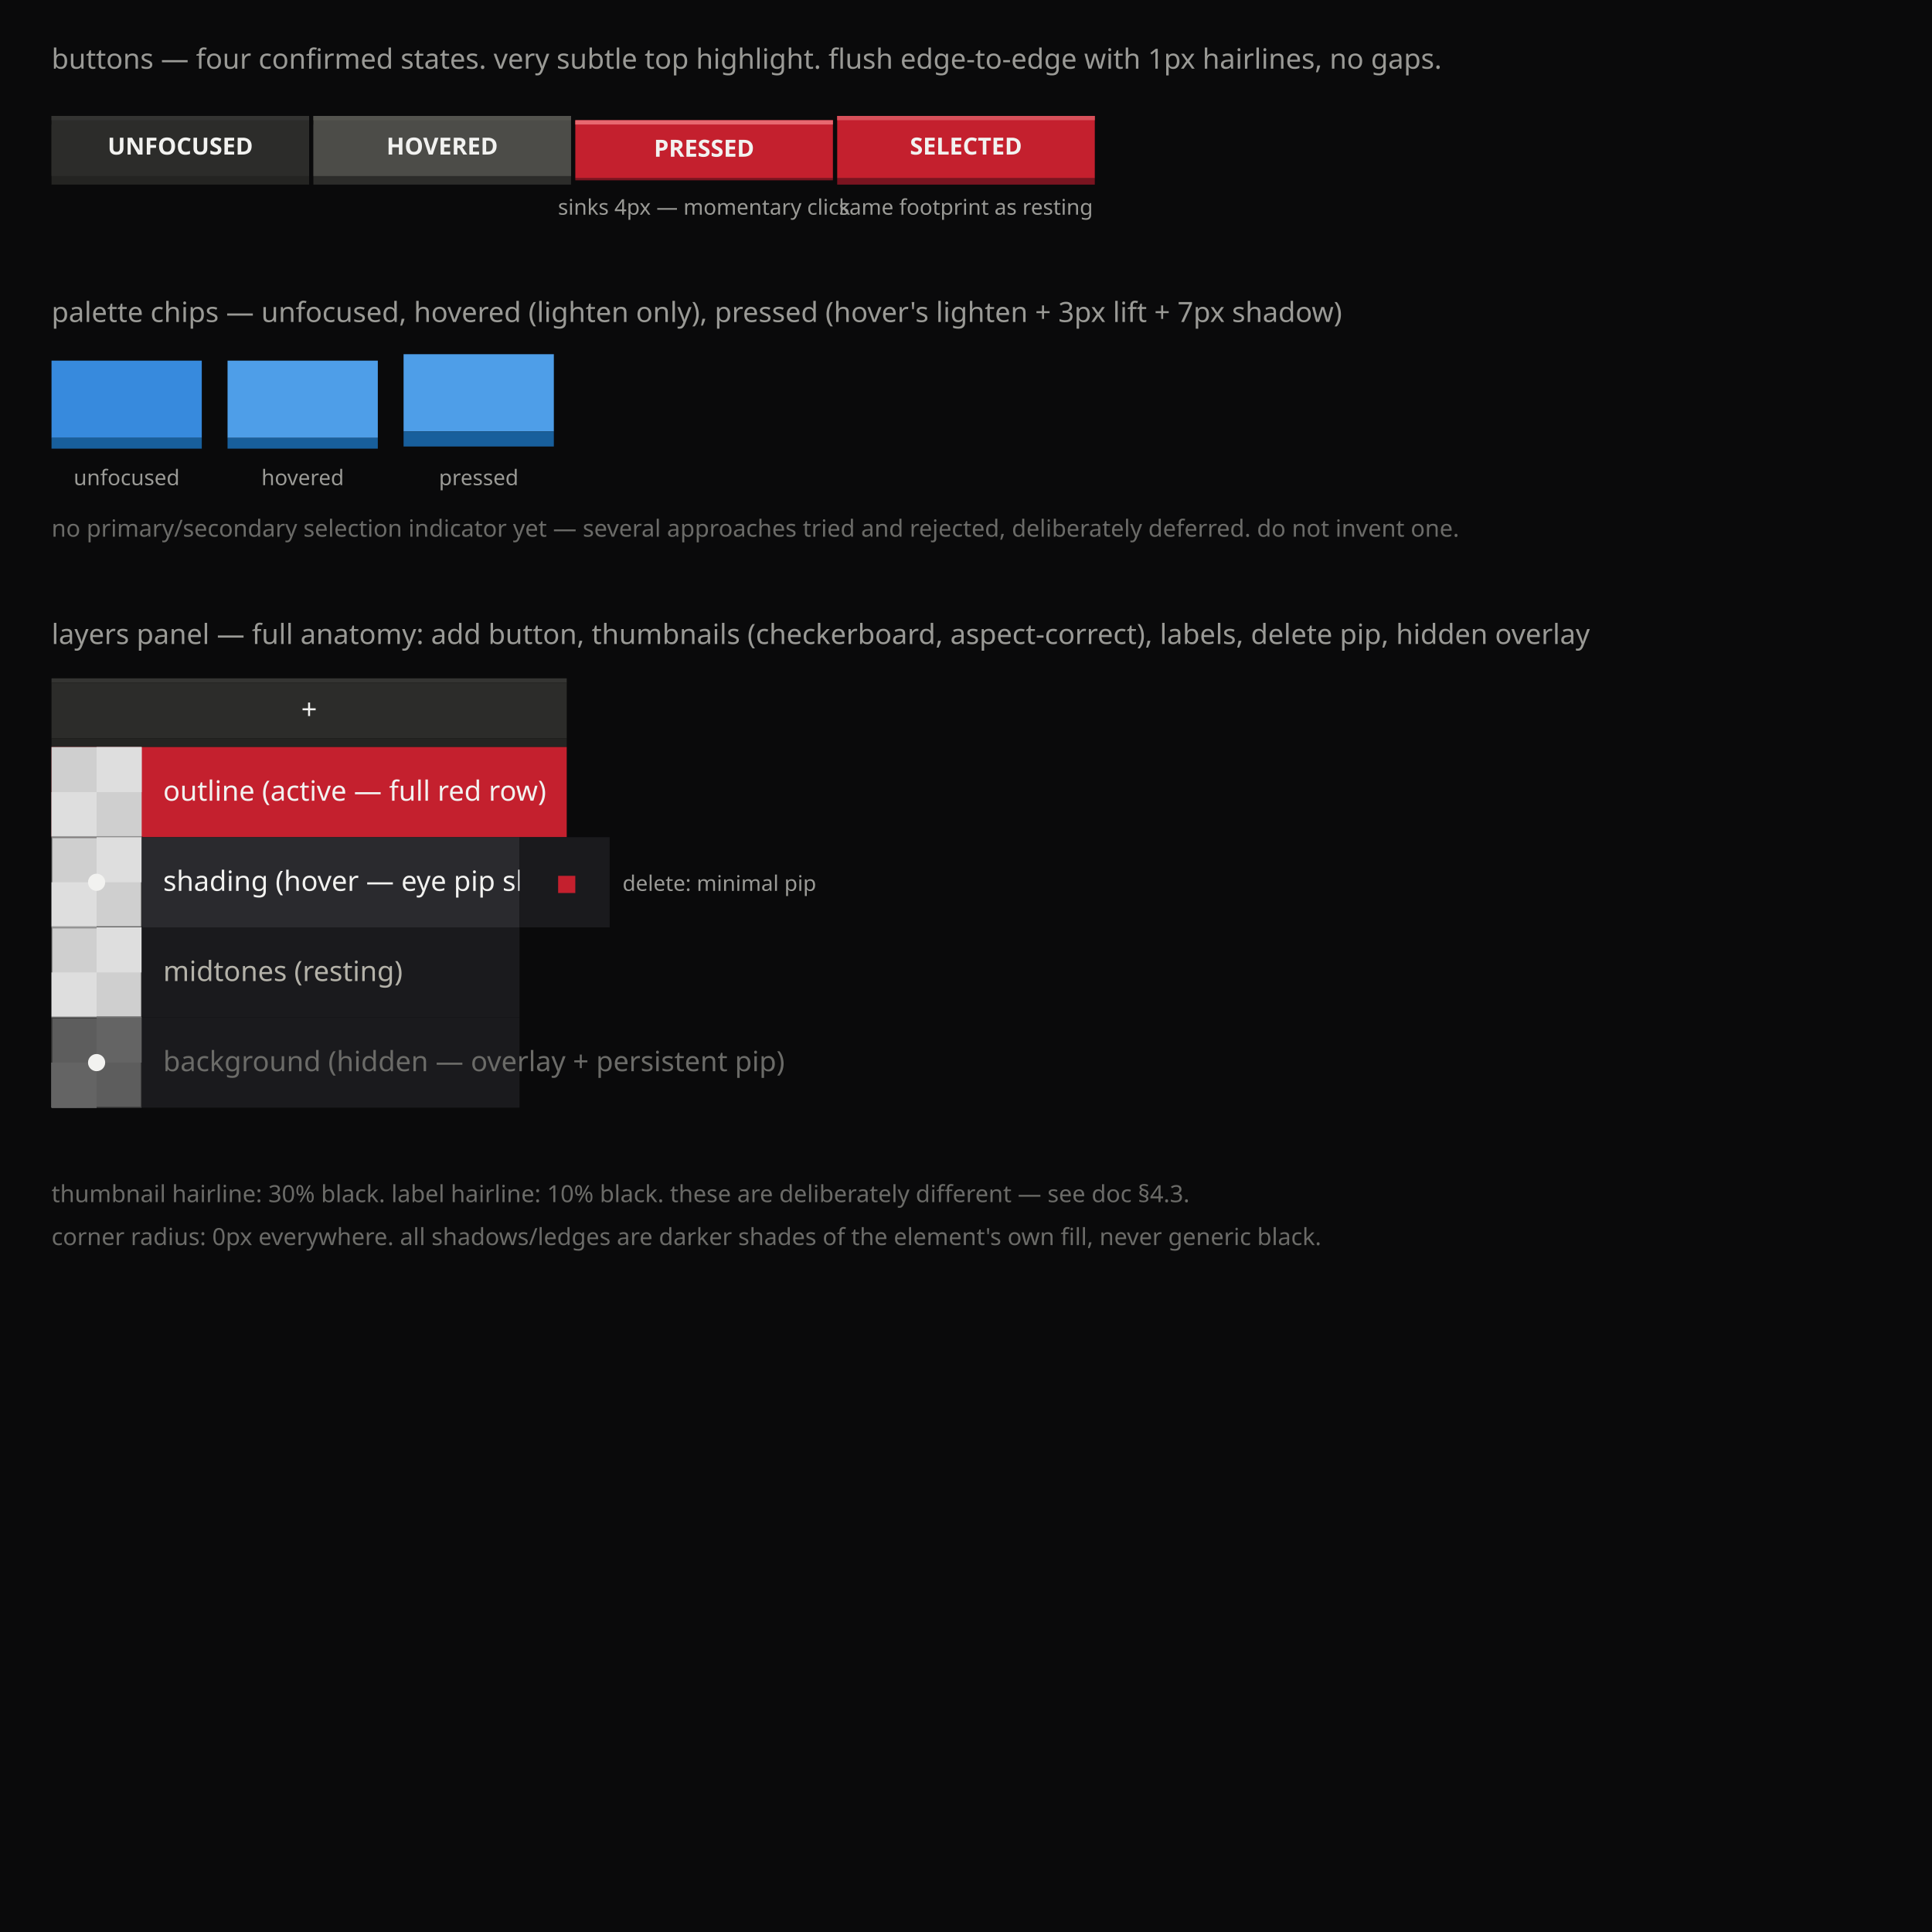
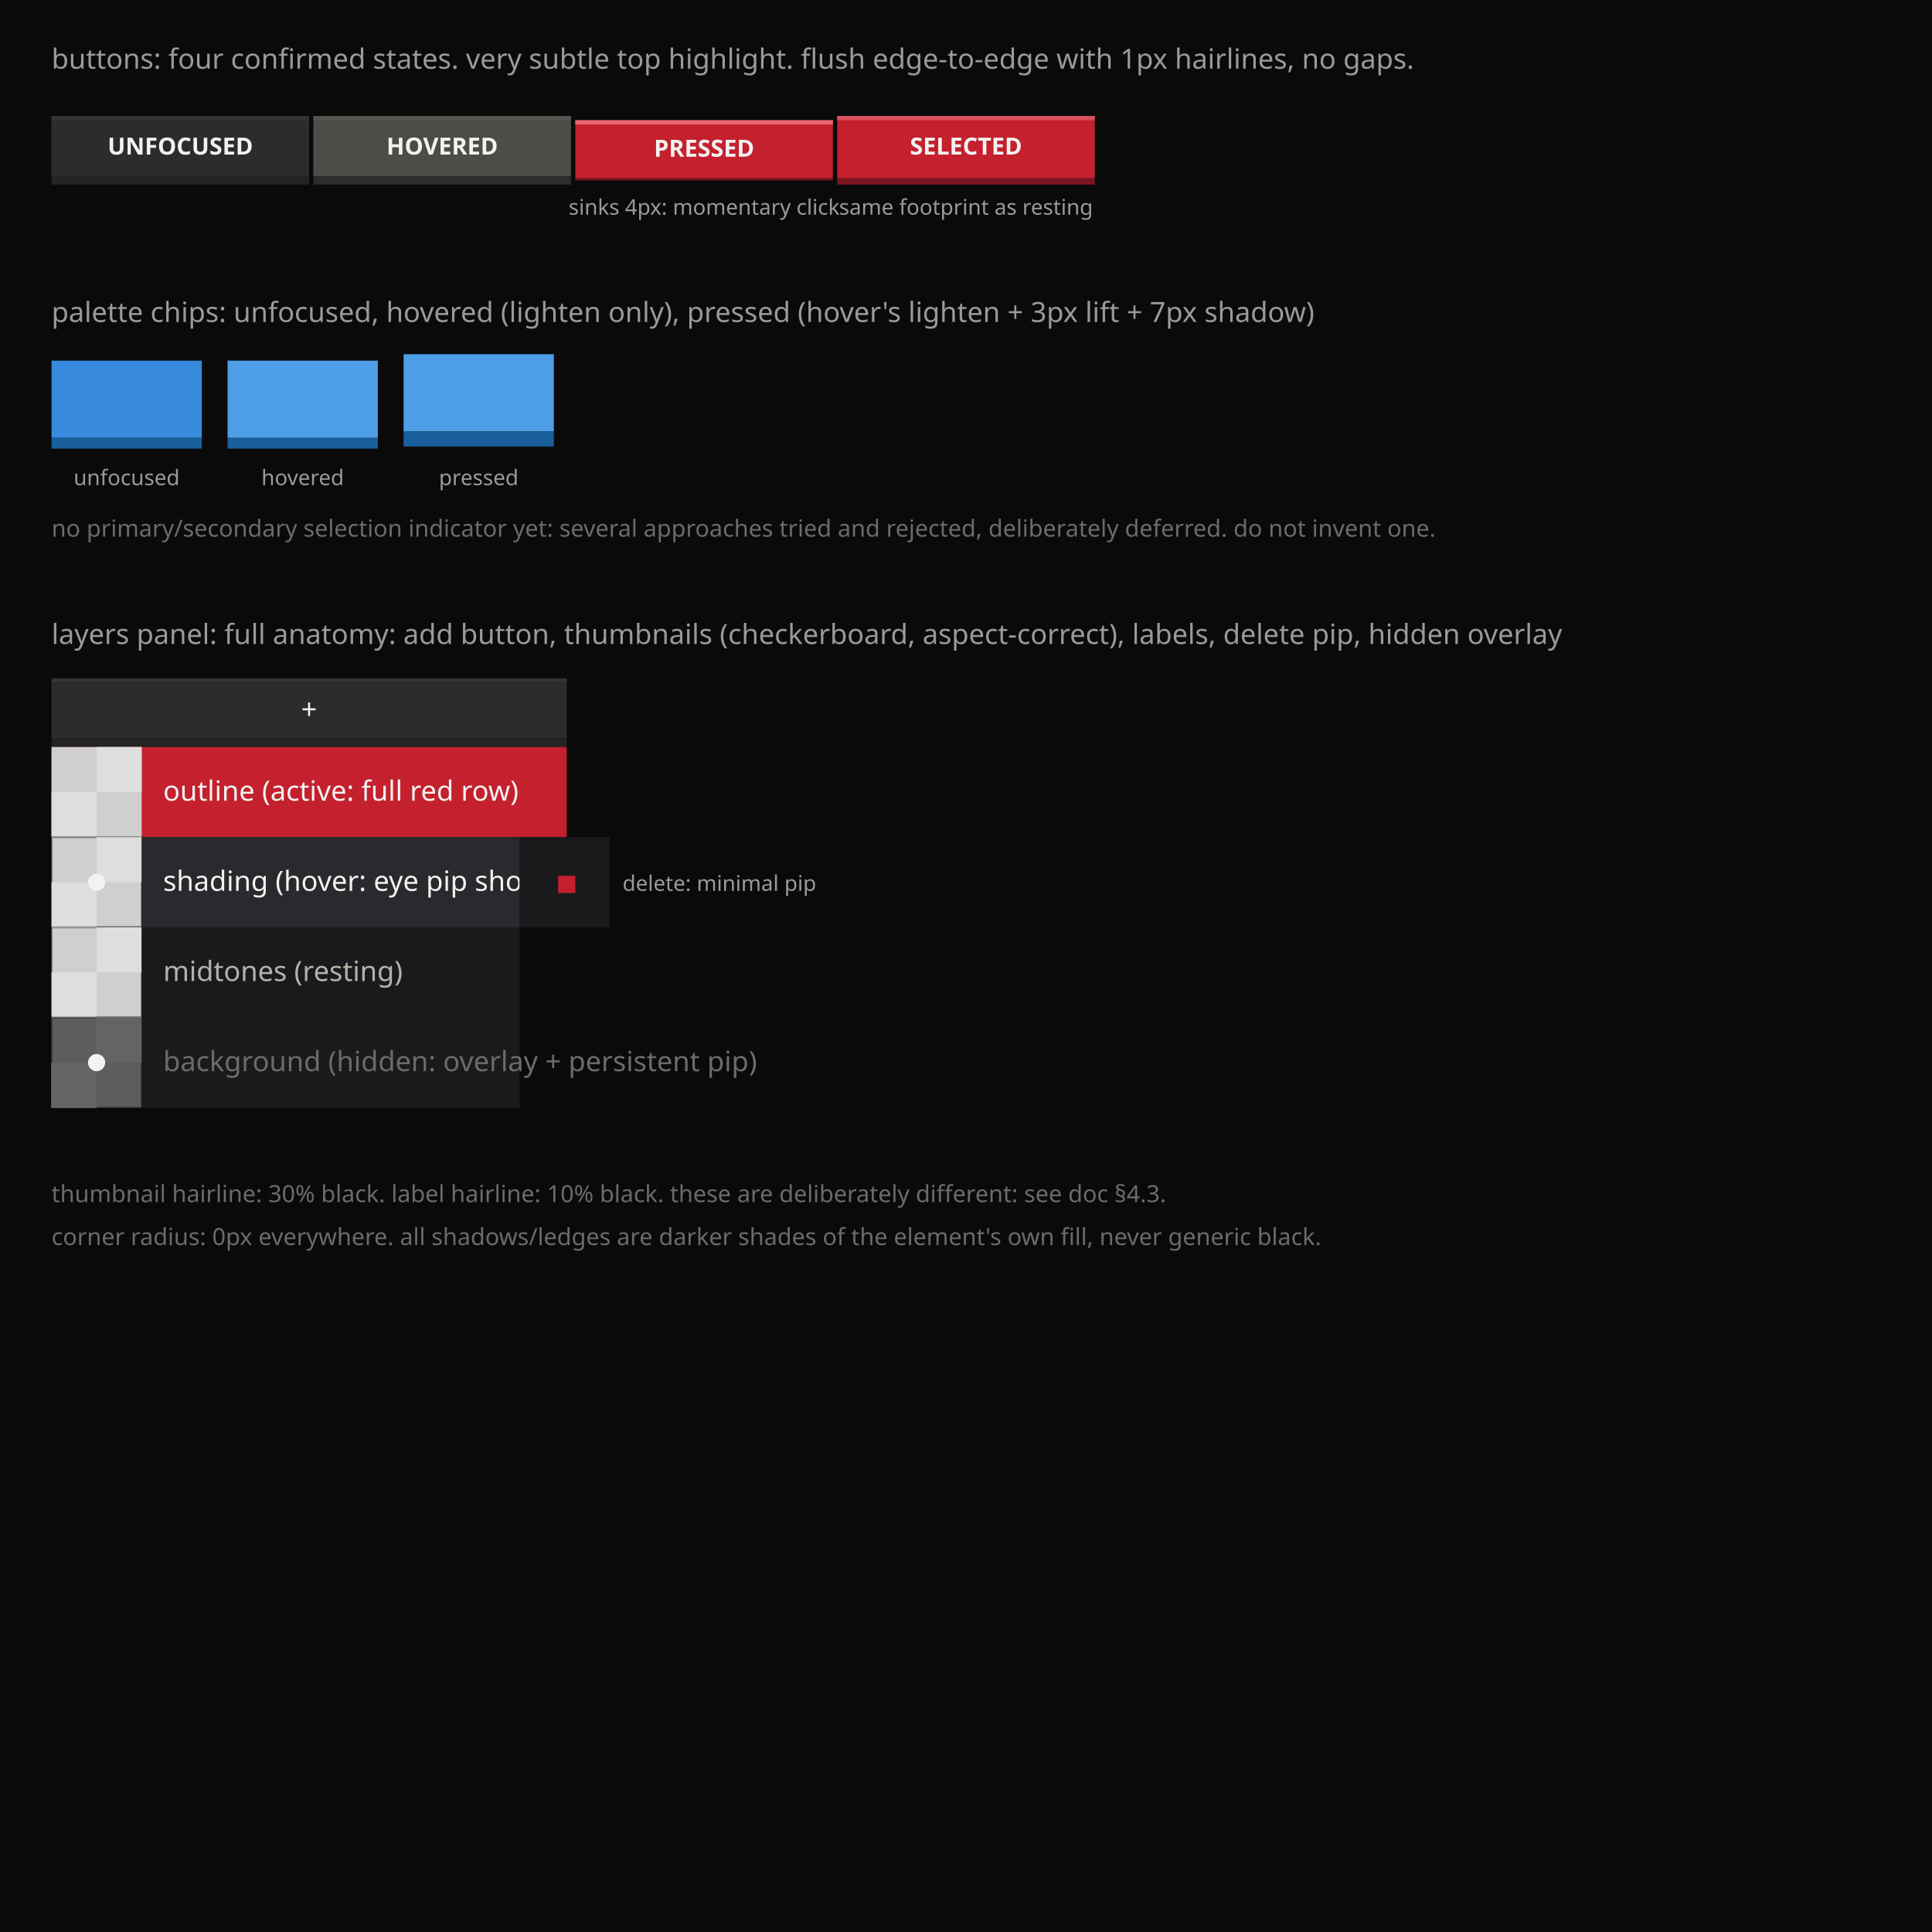
<svg xmlns="http://www.w3.org/2000/svg" viewBox="0 0 900 900" font-family="sans-serif">
  <rect width="900" height="900" fill="#0A0A0B" />
-   <text x="24" y="32" fill="#9A9A96" font-size="13">buttons — four confirmed states. very subtle top highlight. flush edge-to-edge with 1px hairlines, no gaps.</text>
+   <text x="24" y="32" fill="#9A9A96" font-size="13">buttons: four confirmed states. very subtle top highlight. flush edge-to-edge with 1px hairlines, no gaps.</text>
  <g>
    <rect x="24" y="58" width="120" height="28" fill="#242422" />
    <rect x="24" y="54" width="120" height="28" fill="#2C2C2A" />
    <rect x="24" y="54" width="120" height="2" fill="#343432" />
    <text x="84" y="72" fill="#F2F2F0" font-size="11" font-weight="600" text-anchor="middle">UNFOCUSED</text>
    <rect x="146" y="58" width="120" height="28" fill="#2C2C2A" />
    <rect x="146" y="54" width="120" height="28" fill="#4C4C48" />
    <rect x="146" y="54" width="120" height="2" fill="#54544F" />
    <text x="206" y="72" fill="#F2F2F0" font-size="11" font-weight="600" text-anchor="middle">HOVERED</text>
    <rect x="268" y="83" width="120" height="1" fill="#7A1420" />
    <rect x="268" y="56" width="120" height="27" fill="#C4202E" />
    <rect x="268" y="56" width="120" height="2" fill="#E86870" />
    <text x="328" y="73" fill="#F2F2F0" font-size="11" font-weight="600" text-anchor="middle">PRESSED</text>
-     <text x="328" y="100" fill="#9A9A96" font-size="10" text-anchor="middle">sinks 4px — momentary click</text>
+     <text x="328" y="100" fill="#9A9A96" font-size="10" text-anchor="middle">sinks 4px: momentary click</text>
    <rect x="390" y="83" width="120" height="3" fill="#7A1420" />
    <rect x="390" y="54" width="120" height="29" fill="#C4202E" />
    <rect x="390" y="54" width="120" height="2" fill="#D8505A" />
    <text x="450" y="72" fill="#F2F2F0" font-size="11" font-weight="600" text-anchor="middle">SELECTED</text>
    <text x="450" y="100" fill="#9A9A96" font-size="10" text-anchor="middle">same footprint as resting</text>
  </g>
-   <text x="24" y="150" fill="#9A9A96" font-size="13">palette chips — unfocused, hovered (lighten only), pressed (hover's lighten + 3px lift + 7px shadow)</text>
+   <text x="24" y="150" fill="#9A9A96" font-size="13">palette chips: unfocused, hovered (lighten only), pressed (hover's lighten + 3px lift + 7px shadow)</text>
  <g>
    <rect x="24" y="168" width="70" height="36" fill="#378ADD" />
    <rect x="24" y="204" width="70" height="5" fill="#185F9C" />
    <text x="59" y="226" fill="#9A9A96" font-size="10" text-anchor="middle">unfocused</text>
    <rect x="106" y="168" width="70" height="36" fill="#4E9EE8" />
    <rect x="106" y="204" width="70" height="5" fill="#185F9C" />
    <text x="141" y="226" fill="#9A9A96" font-size="10" text-anchor="middle">hovered</text>
    <rect x="188" y="165" width="70" height="36" fill="#4E9EE8" />
    <rect x="188" y="201" width="70" height="7" fill="#185F9C" />
    <text x="223" y="226" fill="#9A9A96" font-size="10" text-anchor="middle">pressed</text>
  </g>
-   <text x="24" y="250" fill="#6B6B68" font-size="11">no primary/secondary selection indicator yet — several approaches tried and rejected, deliberately deferred. do not invent one.</text>
-   <text x="24" y="300" fill="#9A9A96" font-size="13">layers panel — full anatomy: add button, thumbnails (checkerboard, aspect-correct), labels, delete pip, hidden overlay</text>
+   <text x="24" y="250" fill="#6B6B68" font-size="11">no primary/secondary selection indicator yet: several approaches tried and rejected, deliberately deferred. do not invent one.</text>
+   <text x="24" y="300" fill="#9A9A96" font-size="13">layers panel: full anatomy: add button, thumbnails (checkerboard, aspect-correct), labels, delete pip, hidden overlay</text>
  <g>
    <rect x="24" y="316" width="240" height="2" fill="#343432" />
    <rect x="24" y="318" width="240" height="26" fill="#2C2C2A" />
    <text x="144" y="335" fill="#F2F2F0" font-size="13" text-anchor="middle">+</text>
    <rect x="24" y="344" width="240" height="4" fill="#242422" />
    <rect x="24" y="348" width="240" height="42" fill="#C4202E" />
    <g>
      <rect x="24" y="348" width="42" height="42" fill="#CFCFCF" />
      <rect x="45" y="348" width="21" height="21" fill="#DEDEDE" />
      <rect x="24" y="369" width="21" height="21" fill="#DEDEDE" />
    </g>
-     <text x="76" y="373" fill="#F2F2F0" font-size="13">outline (active — full red row)</text>
+     <text x="76" y="373" fill="#F2F2F0" font-size="13">outline (active: full red row)</text>
    <g>
      <rect x="24" y="390" width="42" height="42" fill="#CFCFCF" stroke="rgba(0,0,0,0.3)" stroke-width="1" />
      <rect x="45" y="390" width="21" height="21" fill="#DEDEDE" />
      <rect x="24" y="411" width="21" height="21" fill="#DEDEDE" />
      <circle cx="45" cy="411" r="4" fill="#F2F2F0" />
    </g>
    <rect x="66" y="390" width="176" height="42" fill="#2A2A2E" />
-     <text x="76" y="415" fill="#F2F2F0" font-size="13">shading (hover — eye pip shown)</text>
+     <text x="76" y="415" fill="#F2F2F0" font-size="13">shading (hover: eye pip shown)</text>
    <rect x="242" y="390" width="42" height="42" fill="#1A1A1D" />
    <rect x="260" y="408" width="8" height="8" fill="#C4202E" />
    <text x="290" y="415" fill="#9A9A96" font-size="10">delete: minimal pip</text>
    <g>
      <rect x="24" y="432" width="42" height="42" fill="#CFCFCF" stroke="rgba(0,0,0,0.3)" stroke-width="1" />
      <rect x="45" y="432" width="21" height="21" fill="#DEDEDE" />
      <rect x="24" y="453" width="21" height="21" fill="#DEDEDE" />
    </g>
    <rect x="66" y="432" width="176" height="42" fill="#1A1A1D" />
    <text x="76" y="457" fill="#B4B2A9" font-size="13">midtones (resting)</text>
    <g>
      <rect x="24" y="474" width="42" height="42" fill="#CFCFCF" stroke="rgba(0,0,0,0.3)" stroke-width="1" />
      <rect x="45" y="474" width="21" height="21" fill="#DEDEDE" />
      <rect x="24" y="495" width="21" height="21" fill="#DEDEDE" />
      <rect x="24" y="474" width="42" height="42" fill="rgba(0,0,0,0.55)" />
      <circle cx="45" cy="495" r="4" fill="#F2F2F0" />
    </g>
    <rect x="66" y="474" width="176" height="42" fill="#1A1A1D" />
-     <text x="76" y="499" fill="#6B6B68" font-size="13">background (hidden — overlay + persistent pip)</text>
+     <text x="76" y="499" fill="#6B6B68" font-size="13">background (hidden: overlay + persistent pip)</text>
  </g>
-   <text x="24" y="560" fill="#6B6B68" font-size="11">thumbnail hairline: 30% black. label hairline: 10% black. these are deliberately different — see doc §4.3.</text>
+   <text x="24" y="560" fill="#6B6B68" font-size="11">thumbnail hairline: 30% black. label hairline: 10% black. these are deliberately different: see doc §4.3.</text>
  <text x="24" y="580" fill="#6B6B68" font-size="11">corner radius: 0px everywhere. all shadows/ledges are darker shades of the element's own fill, never generic black.</text>
</svg>
